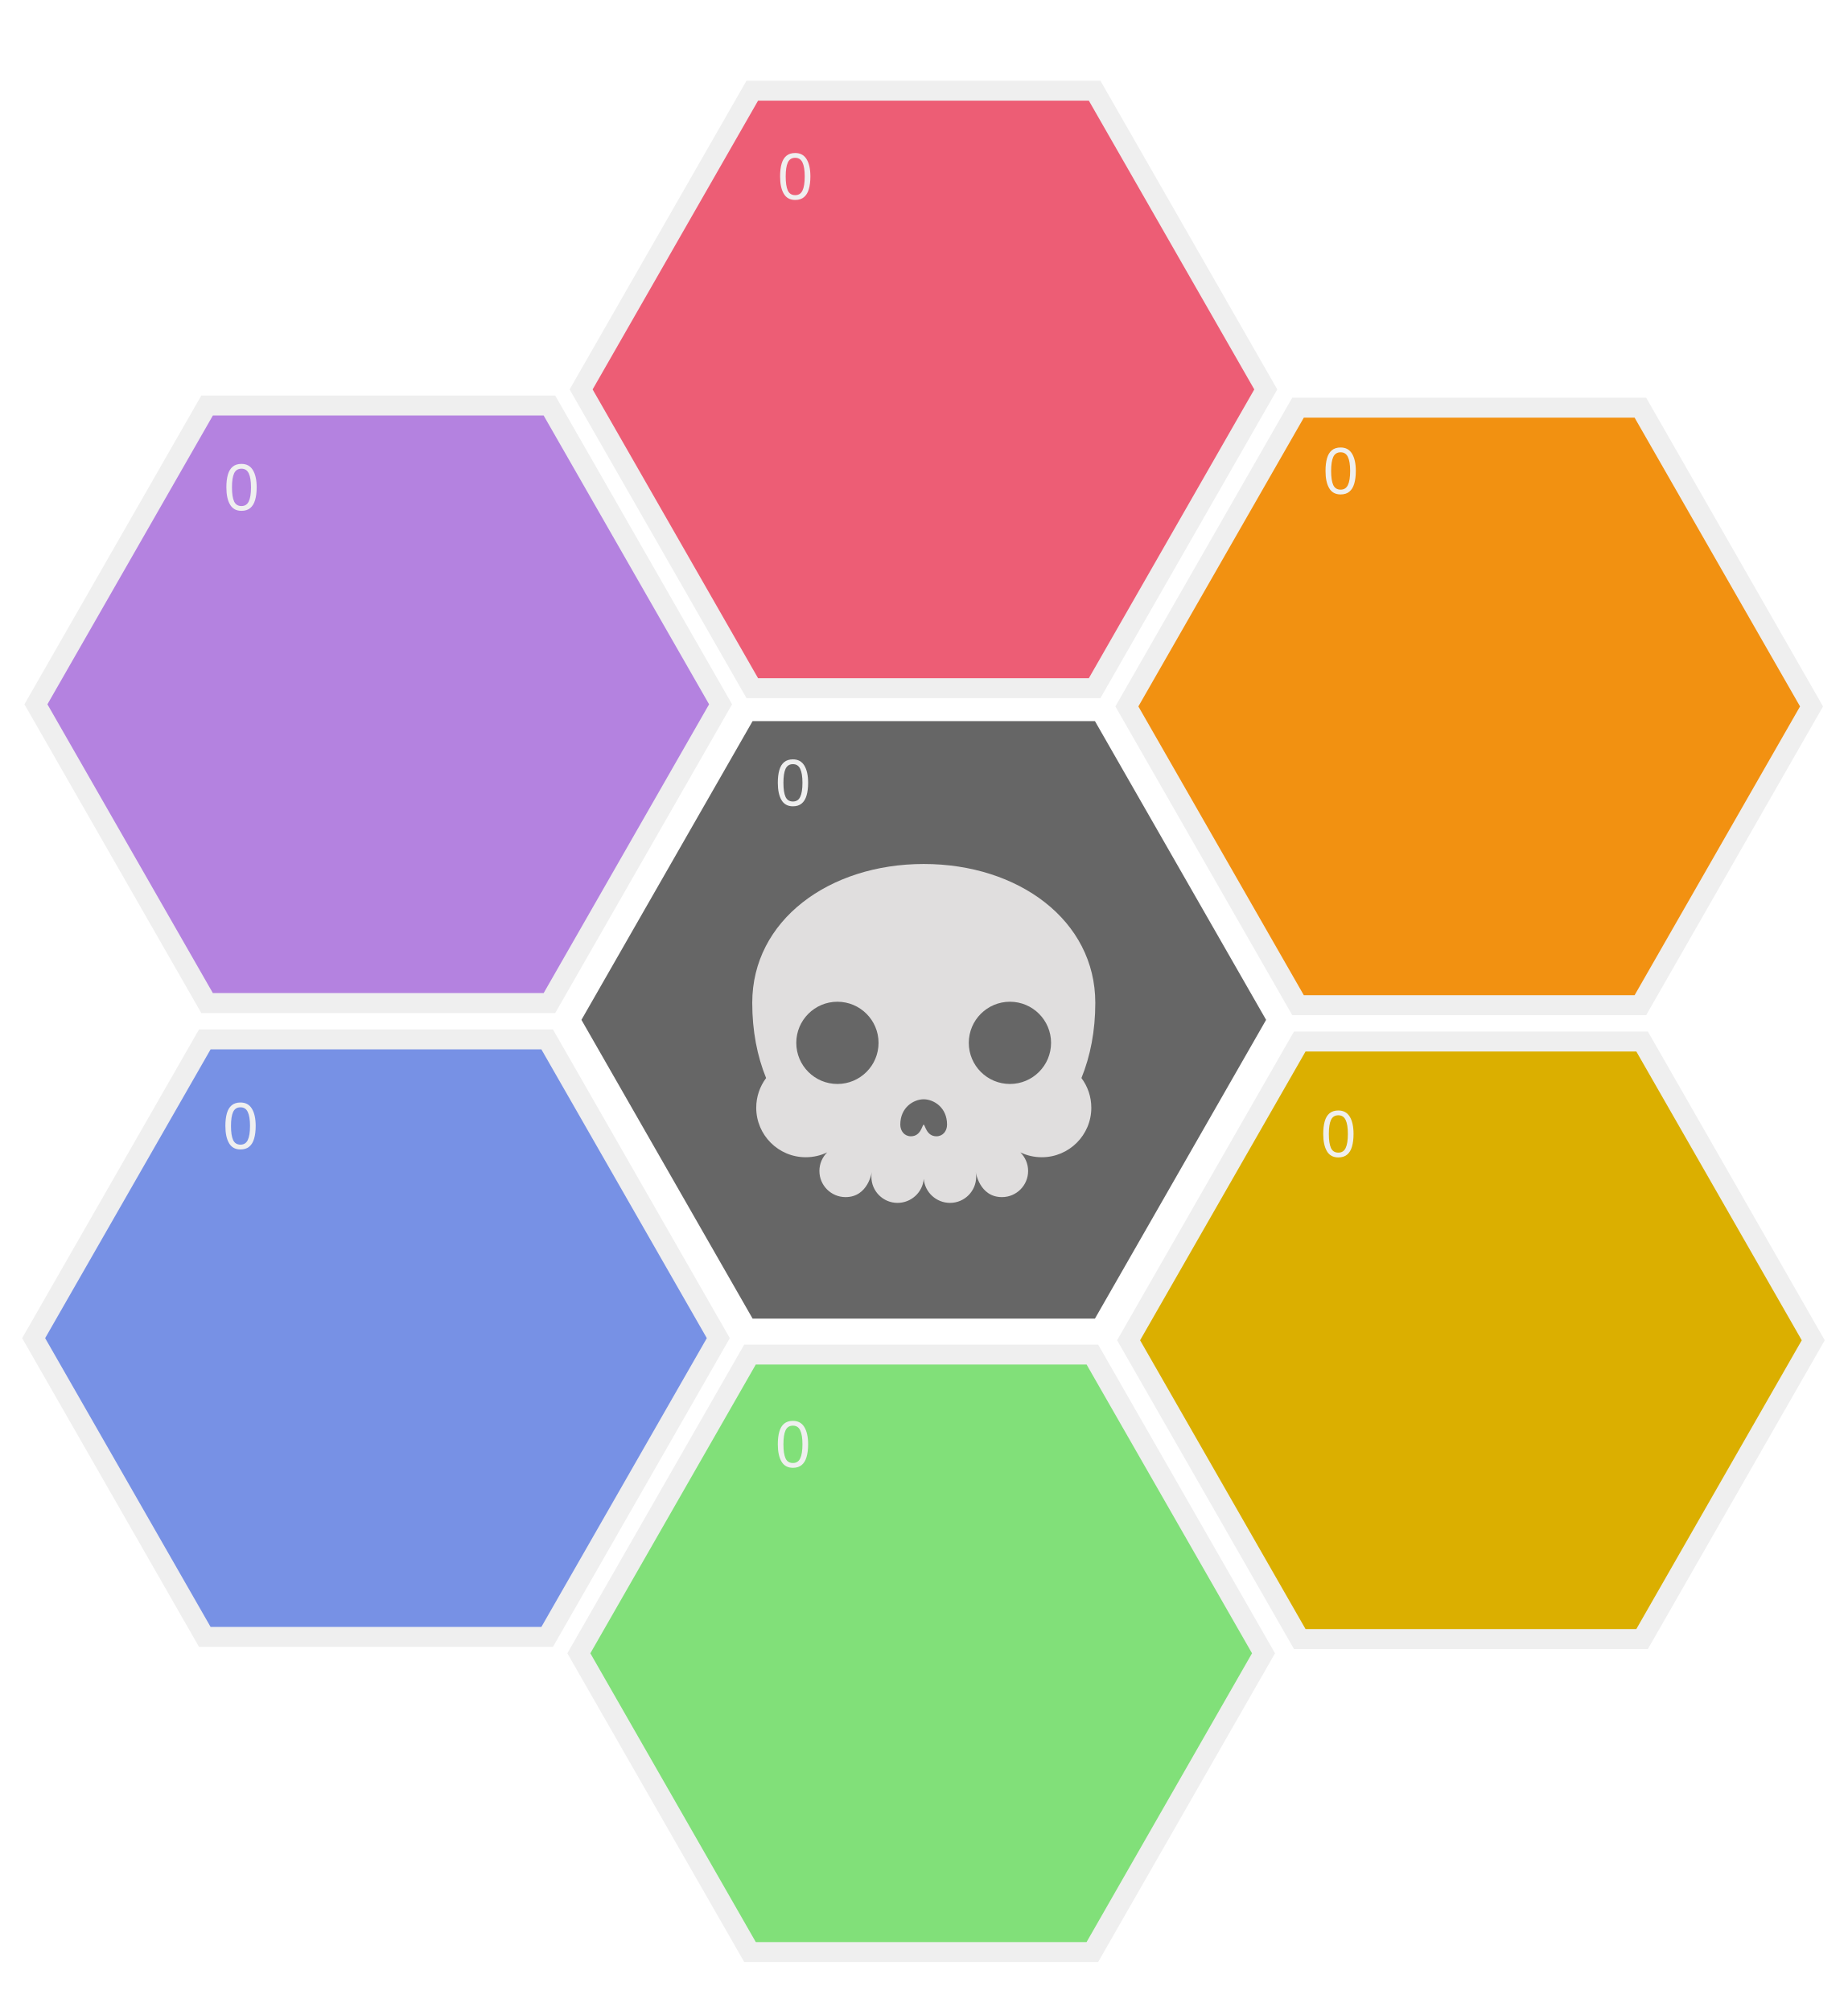
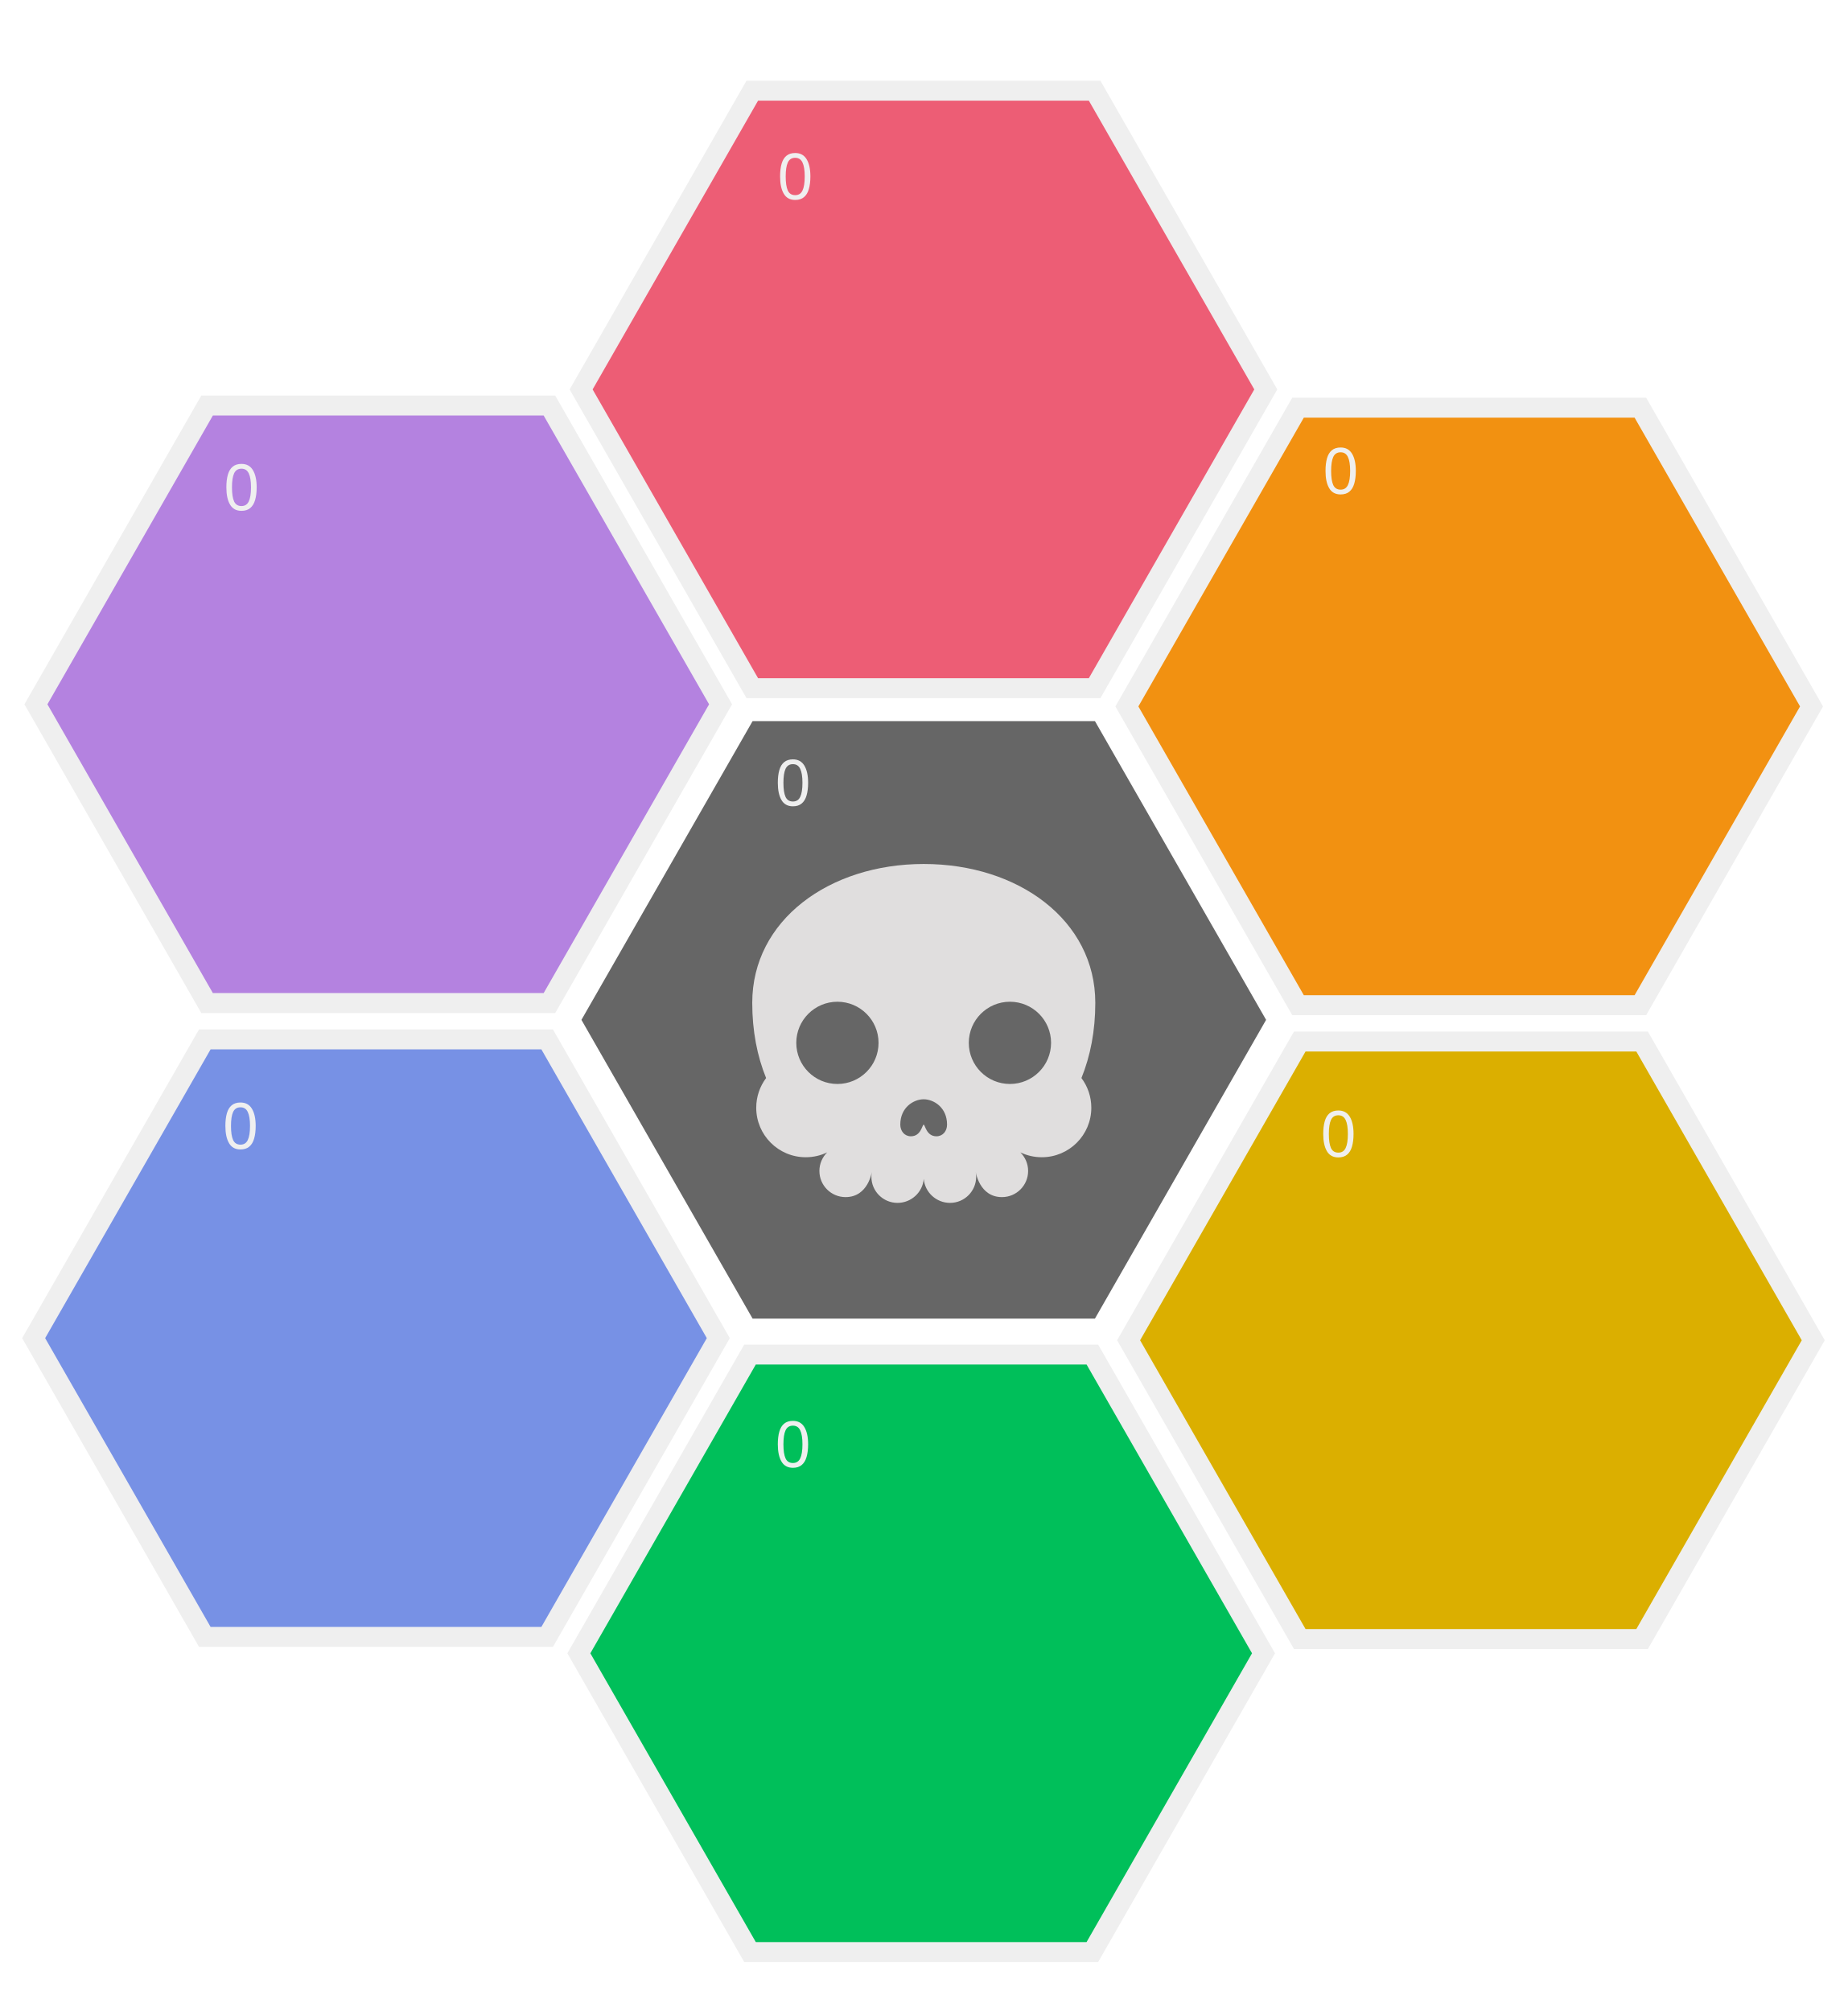
<svg xmlns="http://www.w3.org/2000/svg" version="1.1" id="Layer_1" x="0px" y="0px" width="462.96px" height="504px" viewBox="0 0 462.96 504" enable-background="new 0 0 462.96 504" xml:space="preserve">
  <polygon fill="#ED5D75" stroke="#EFEFEF" stroke-width="5" stroke-miterlimit="10" points="188.51,172.473 145.62,97.598   188.51,22.724 274.292,22.724 317.183,97.598 274.292,172.473 " />
  <polygon fill="#666666" points="188.588,330.473 145.698,255.598 188.588,180.724 274.371,180.724 317.261,255.598 274.371,330.473   " />
  <polygon fill="#B482E0" stroke="#EFEFEF" stroke-width="5" stroke-miterlimit="10" points="51.891,251.389 9.002,176.514   51.891,101.639 137.678,101.639 180.565,176.514 137.678,251.389 " />
  <polygon fill="#F29111" stroke="#EFEFEF" stroke-width="5" stroke-miterlimit="10" points="325.265,251.922 282.375,177.047   325.265,102.172 411.05,102.172 453.939,177.047 411.05,251.922 " />
  <text transform="matrix(1 0 0 1 194.6953 49.9561)" fill="#EFEFEF" font-family="'CenturyGothic-Bold'" font-size="16.01">0</text>
  <text transform="matrix(1 0 0 1 331.3687 123.7607)" fill="#EFEFEF" font-family="'CenturyGothic-Bold'" font-size="16.01">0</text>
  <text transform="matrix(1 0 0 1 55.9424 127.8711)" fill="#EFEFEF" font-family="'CenturyGothic-Bold'" font-size="16.01">0</text>
  <polygon fill="#7791E5" stroke="#EFEFEF" stroke-width="5" stroke-miterlimit="10" points="51.322,410.243 8.432,335.368   51.322,260.493 137.108,260.493 179.996,335.368 137.108,410.243 " />
-   <polygon fill="#81E079" stroke="#EFEFEF" stroke-width="5" stroke-miterlimit="10" points="187.94,489.226 145.051,414.351   187.94,339.476 273.724,339.476 316.615,414.351 273.724,489.226 " />
+   <polygon fill="#00BF5A" stroke="#EFEFEF" stroke-width="5" stroke-miterlimit="10" points="187.94,489.226 145.051,414.351   187.94,339.476 273.724,339.476 316.615,414.351 273.724,489.226 " />
  <polygon fill="#DBAF00" stroke="#EFEFEF" stroke-width="5" stroke-miterlimit="10" points="325.697,410.776 282.806,335.901   325.697,261.027 411.482,261.027 454.369,335.901 411.482,410.776 " />
  <text transform="matrix(1 0 0 1 194.126 367.708)" fill="#EFEFEF" font-family="'CenturyGothic-Bold'" font-size="16.01">0</text>
  <text transform="matrix(1 0 0 1 55.6953 287.9209)" fill="#EFEFEF" font-family="'CenturyGothic-Bold'" font-size="16.01">0</text>
  <text transform="matrix(1 0 0 1 330.7983 289.9209)" fill="#EFEFEF" font-family="'CenturyGothic-Bold'" font-size="16.01">0</text>
  <text transform="matrix(1 0 0 1 194.126 201.9209)" fill="#EFEFEF" font-family="'CenturyGothic-Bold'" font-size="16.01">0</text>
-   <path fill="#E0DEDE" d="M274.462,251.332c0-20.685-19.257-34.799-42.984-34.799l0,0c-23.725,0-42.979,14.116-42.979,34.799  c0,7.053,1.239,13.358,3.472,18.85c-1.55,2.073-2.473,4.652-2.473,7.439c0,6.854,5.558,12.408,12.407,12.408  c1.929,0,3.745-0.436,5.368-1.218c-1.199,1.193-1.946,2.838-1.946,4.657c0,3.621,2.935,6.554,6.554,6.554  c5.693,0,6.574-6.331,6.587-6.329c-0.077,0.4-0.116,0.802-0.116,1.225c0,3.614,2.93,6.55,6.549,6.55c3.441,0,6.304-2.648,6.578-6.02  c0,0-0.005,0,0,0c0.272,3.375,3.14,6.02,6.582,6.02c3.615,0,6.55-2.932,6.55-6.55c0-0.423-0.04-0.824-0.122-1.225  c0.018-0.003,0.895,6.329,6.586,6.329c3.618,0,6.553-2.933,6.553-6.554c0-1.819-0.744-3.466-1.943-4.657  c1.626,0.782,3.446,1.218,5.364,1.218c6.857,0,12.413-5.557,12.413-12.408c0-2.786-0.918-5.366-2.474-7.439  C273.221,264.69,274.462,258.385,274.462,251.332z M209.839,271.666c-5.687,0-10.304-4.611-10.304-10.305  c0-5.688,4.618-10.304,10.304-10.304c5.692,0,10.309,4.617,10.309,10.304C220.149,267.055,215.532,271.666,209.839,271.666z   M234.65,284.779c-2.55,0-2.83-2.918-3.195-2.918c-0.366,0-0.648,2.918-3.197,2.918c-1.616,0-2.661-1.312-2.661-2.931  c0-4.337,3.377-6.343,5.858-6.343h0.005c2.474,0,5.854,2.004,5.854,6.343C237.314,283.467,236.265,284.779,234.65,284.779z   M253.07,271.666c-5.693,0-10.307-4.611-10.307-10.305c0-5.688,4.611-10.304,10.307-10.304c5.692,0,10.308,4.617,10.308,10.304  C263.374,267.055,258.759,271.666,253.07,271.666z" />
+   <path fill="#E0DEDE" d="M274.462,251.332c0-20.685-19.258-34.799-42.984-34.799l0,0c-23.725,0-42.979,14.116-42.979,34.799  c0,7.053,1.239,13.357,3.472,18.85c-1.55,2.073-2.473,4.652-2.473,7.439c0,6.854,5.558,12.408,12.407,12.408  c1.929,0,3.745-0.437,5.368-1.219c-1.199,1.193-1.946,2.838-1.946,4.657c0,3.621,2.935,6.554,6.554,6.554  c5.693,0,6.574-6.33,6.587-6.328c-0.077,0.399-0.116,0.802-0.116,1.225c0,3.614,2.93,6.55,6.549,6.55  c3.441,0,6.304-2.647,6.578-6.02c0,0-0.005,0,0,0c0.272,3.375,3.14,6.02,6.582,6.02c3.614,0,6.55-2.932,6.55-6.55  c0-0.423-0.04-0.824-0.121-1.225c0.018-0.004,0.895,6.328,6.586,6.328c3.617,0,6.553-2.933,6.553-6.554  c0-1.819-0.744-3.466-1.943-4.657c1.626,0.782,3.445,1.219,5.363,1.219c6.857,0,12.414-5.557,12.414-12.408  c0-2.786-0.918-5.366-2.475-7.439C273.221,264.689,274.462,258.385,274.462,251.332z M209.839,271.666  c-5.687,0-10.304-4.611-10.304-10.305c0-5.688,4.618-10.304,10.304-10.304c5.692,0,10.309,4.617,10.309,10.304  C220.149,267.055,215.532,271.666,209.839,271.666z M234.65,284.779c-2.55,0-2.83-2.918-3.195-2.918  c-0.366,0-0.648,2.918-3.197,2.918c-1.616,0-2.661-1.312-2.661-2.932c0-4.337,3.377-6.343,5.858-6.343h0.005  c2.474,0,5.854,2.004,5.854,6.343C237.314,283.467,236.265,284.779,234.65,284.779z M253.07,271.666  c-5.693,0-10.307-4.611-10.307-10.305c0-5.688,4.611-10.304,10.307-10.304c5.692,0,10.309,4.617,10.309,10.304  C263.375,267.055,258.759,271.666,253.07,271.666z" />
</svg>
